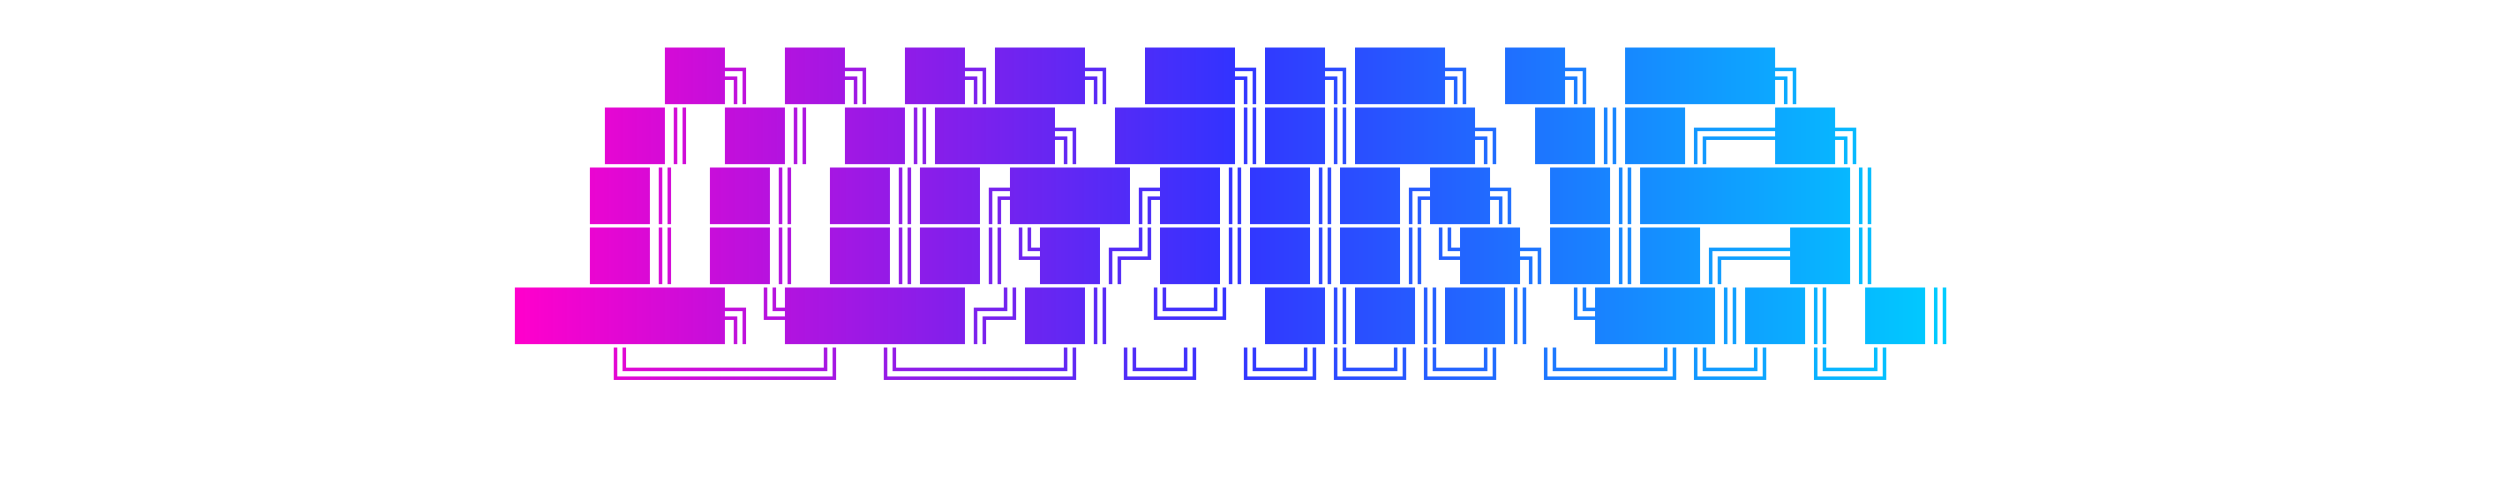
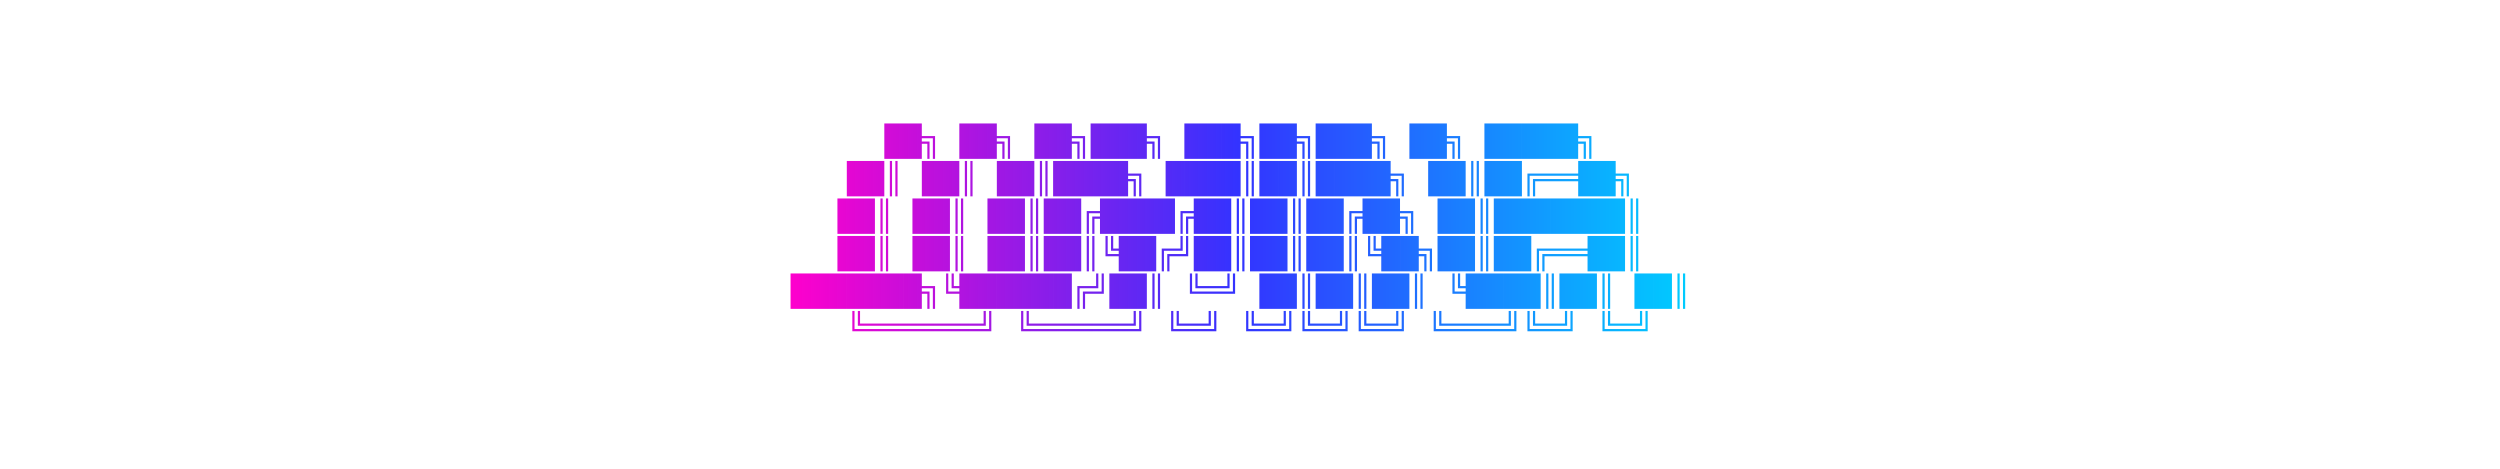
- <svg xmlns="http://www.w3.org/2000/svg" width="600" height="120" viewBox="0 0 600 120">
+ <svg xmlns="http://www.w3.org/2000/svg" width="100%" height="100%" viewBox="0 0 800 150" preserveAspectRatio="xMidYMid meet">
  <defs>
    <linearGradient id="grad1" x1="0%" y1="0%" x2="100%" y2="0%">
      <stop offset="0%" style="stop-color:#ff00cc;stop-opacity:1" />
      <stop offset="50%" style="stop-color:#3333ff;stop-opacity:1" />
      <stop offset="100%" style="stop-color:#00ccff;stop-opacity:1" />
    </linearGradient>
  </defs>
  <style>
    .ascii-art {
      font-family: 'Consolas', 'Monaco', 'Courier New', monospace;
-       font-size: 12px;
+       font-size: 10px;
      font-weight: bold;
      fill: url(#grad1);
      white-space: pre;
    }
  </style>
-   <text x="50%" y="15" dominant-baseline="hanging" text-anchor="middle" class="ascii-art">
-     <tspan x="50%" dy="0">██╗     ██╗   ██╗███╗   ███╗██╗███╗   ██╗ █████╗ </tspan>
+   <text x="50%" y="50%" dominant-baseline="middle" text-anchor="middle" class="ascii-art">
+     <tspan x="50%" dy="-3em">██╗     ██╗   ██╗███╗   ███╗██╗███╗   ██╗ █████╗ </tspan>
    <tspan x="50%" dy="1.2em">██║     ██║   ██║████╗ ████║██║████╗  ██║██╔══██╗</tspan>
    <tspan x="50%" dy="1.2em">██║     ██║   ██║██╔████╔██║██║██╔██╗ ██║███████║</tspan>
    <tspan x="50%" dy="1.2em">██║     ██║   ██║██║╚██╔╝██║██║██║╚██╗██║██╔══██║</tspan>
    <tspan x="50%" dy="1.2em">███████╗╚██████╔╝██║ ╚═╝ ██║██║██║ ╚████║██║  ██║</tspan>
    <tspan x="50%" dy="1.2em">╚══════╝ ╚═════╝ ╚═╝     ╚═╝╚═╝╚═╝  ╚═══╝╚═╝  ╚═╝</tspan>
  </text>
</svg>
